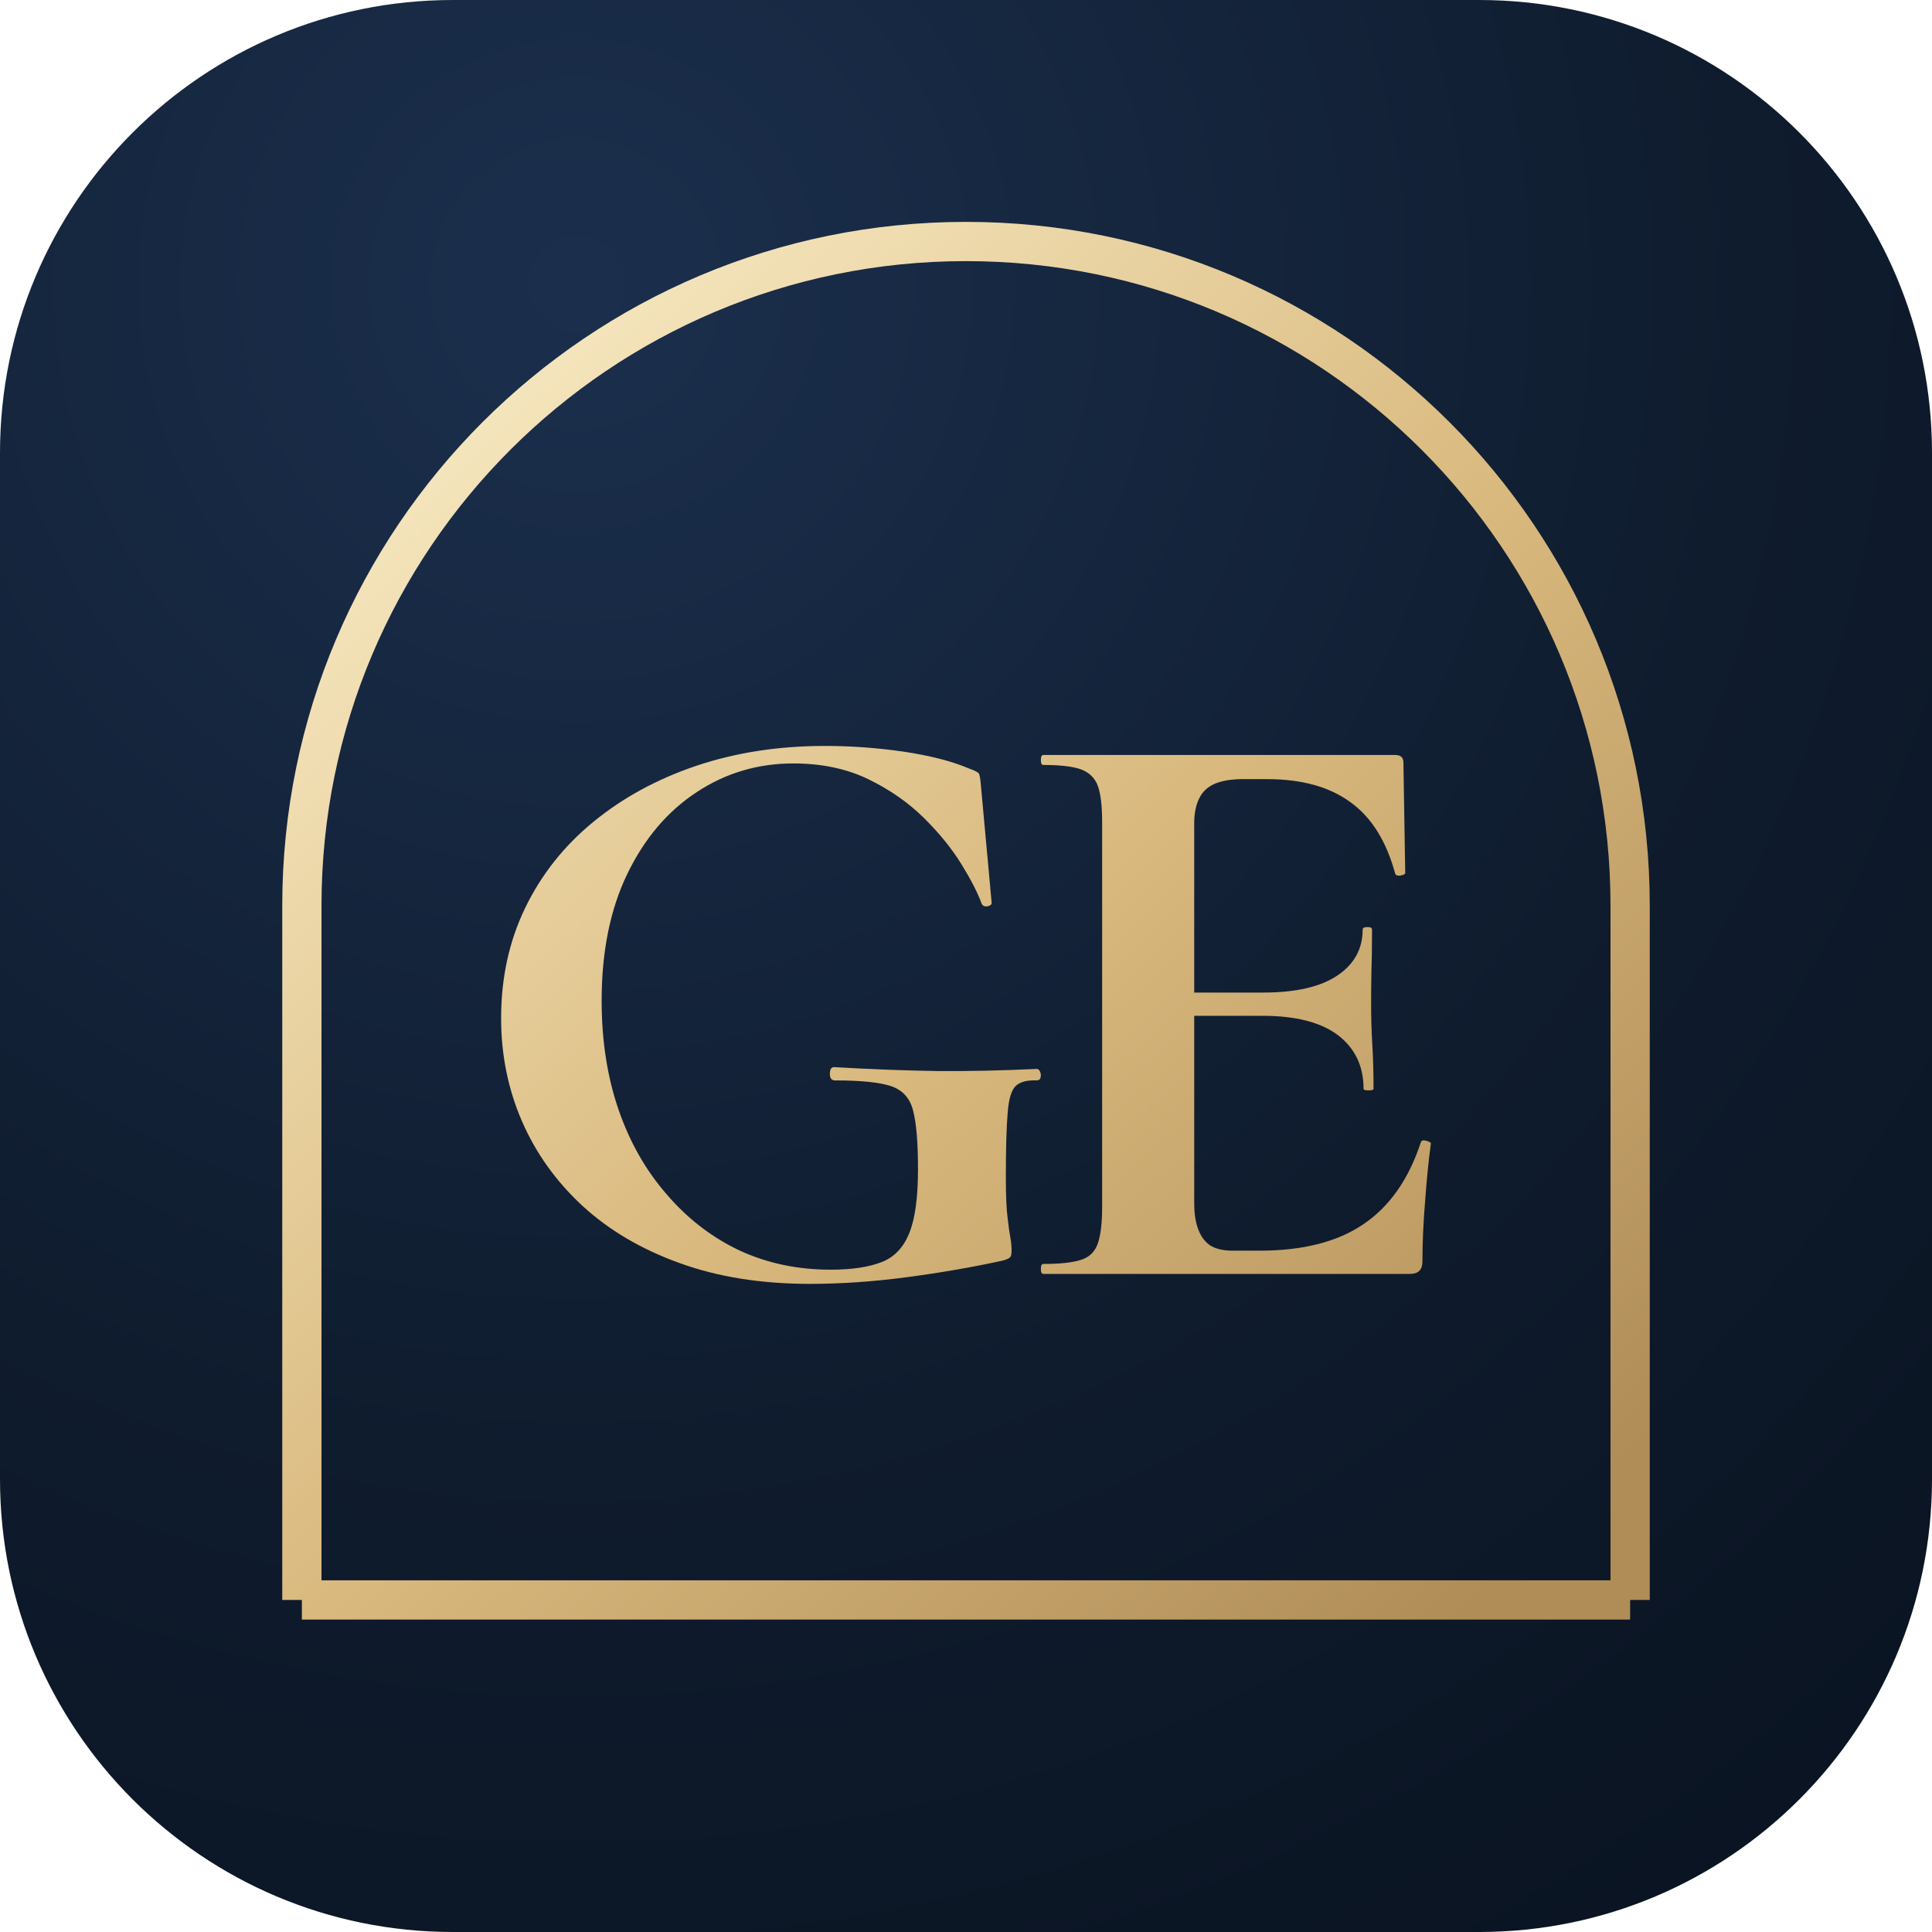
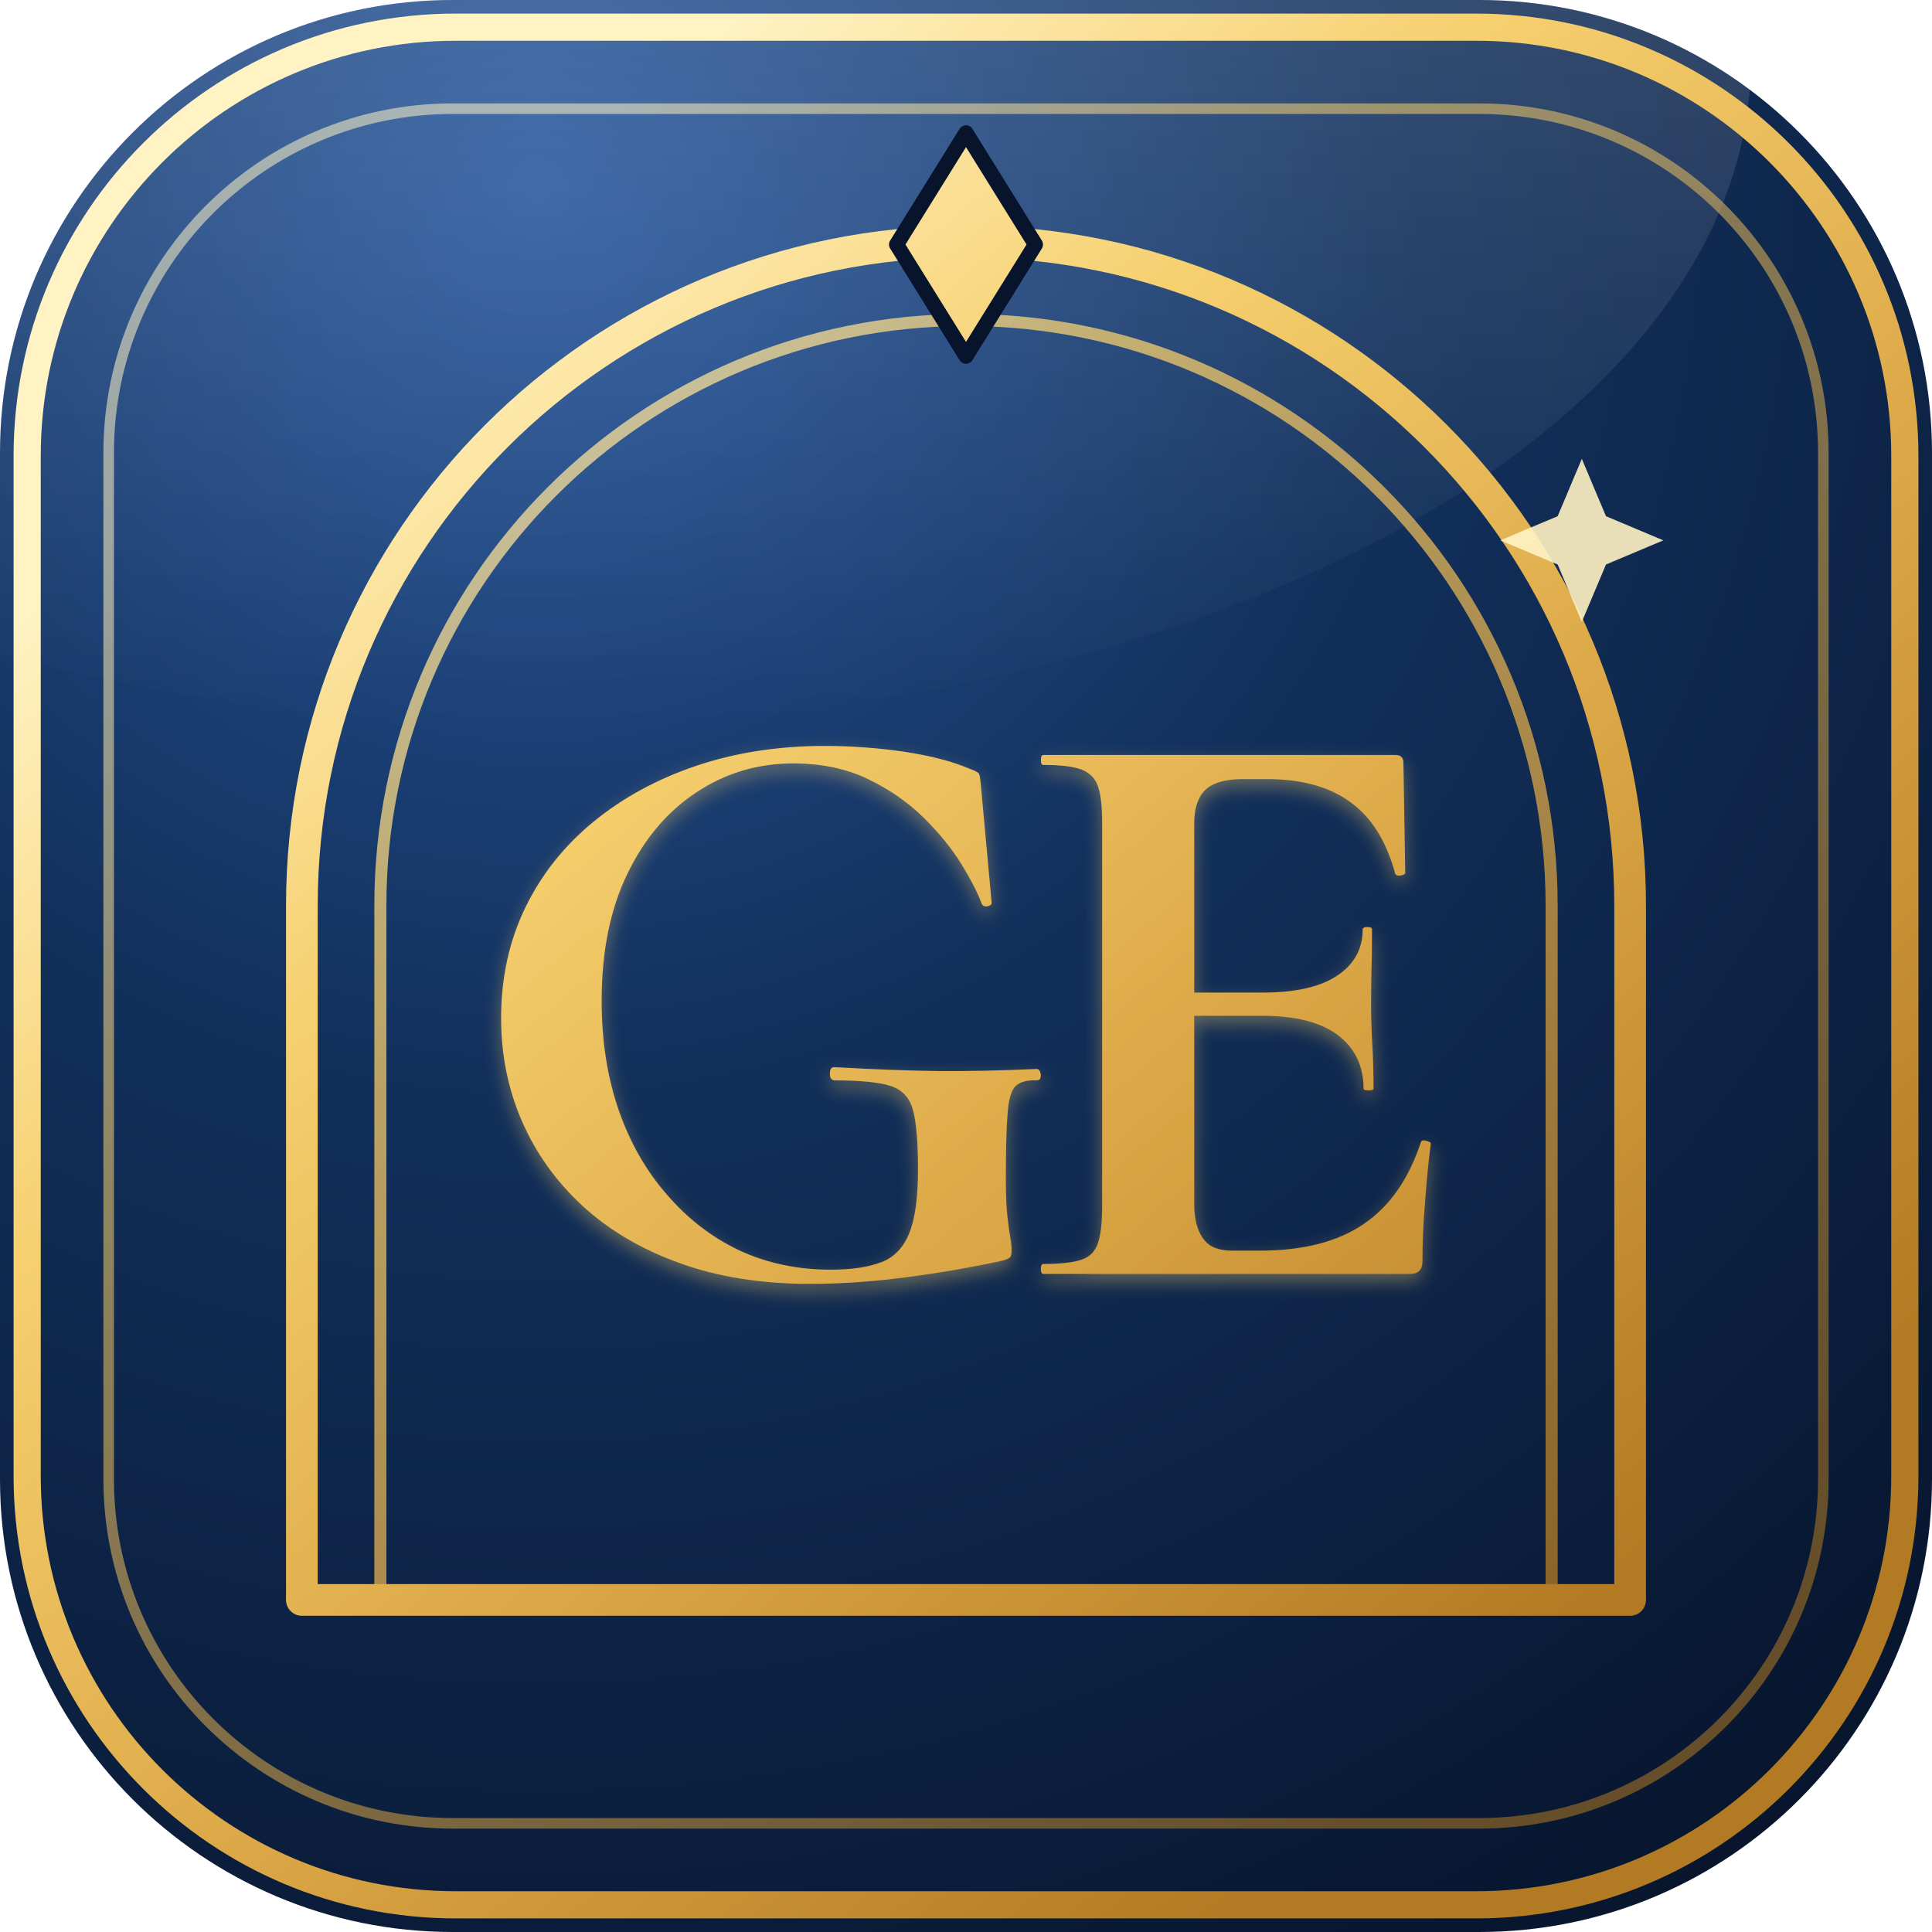
<svg xmlns="http://www.w3.org/2000/svg" viewBox="0 0 64 64">
  <defs>
-     <linearGradient id="b" gradientUnits="userSpaceOnUse" x1="14" y1="14" x2="50" y2="52">
-       <stop offset="0" stop-color="#f6e7bf" />
-       <stop offset=".5" stop-color="#d9b97e" />
-       <stop offset="1" stop-color="#b08d57" />
+     <linearGradient id="geb" gradientUnits="userSpaceOnUse" x1="13" y1="10" x2="51" y2="55">
+       <stop offset="0" stop-color="#fff3c4" />
+       <stop offset=".28" stop-color="#f6cf6e" />
+       <stop offset=".62" stop-color="#dba645" />
+       <stop offset="1" stop-color="#b27a22" />
    </linearGradient>
-     <radialGradient id="f" cx=".3" cy=".15" r="1">
-       <stop offset="0" stop-color="#1b2f4d" />
-       <stop offset=".6" stop-color="#0f1c2e" />
-       <stop offset="1" stop-color="#0a1422" />
+     <radialGradient id="gef" cx=".28" cy=".1" r="1.08">
+       <stop offset="0" stop-color="#2a5a9f" />
+       <stop offset=".42" stop-color="#12305c" />
+       <stop offset="1" stop-color="#07142b" />
    </radialGradient>
+     <linearGradient id="ges" x1="0" y1="0" x2="0" y2="1">
+       <stop offset="0" stop-color="#fff" stop-opacity=".26" />
+       <stop offset="1" stop-color="#fff" stop-opacity="0" />
+     </linearGradient>
+     <clipPath id="gec">
+       <rect width="64" height="64" rx="15" />
+     </clipPath>
+     <filter id="geg" x="-20%" y="-20%" width="140%" height="140%">
+       <feDropShadow dx="0" dy=".25" stdDeviation=".3" flood-color="#f6cf6e" flood-opacity=".38" />
+     </filter>
  </defs>
-   <rect width="64" height="64" rx="15" fill="url(#f)" />
-   <g fill="none" stroke="url(#b)">
-     <path d="M10 53V30.0a22.0 22.0 0 0 1 44 0V53" stroke-width="1.3" />
-     <path d="M10 53H54" stroke-width="1.3" />
+   <rect width="64" height="64" rx="15" fill="url(#gef)" />
+   <g clip-path="url(#gec)">
+     <ellipse cx="18" cy="2" rx="40" ry="22" fill="url(#ges)" />
  </g>
-   <g fill="url(#b)">
+   <rect x=".9" y=".9" width="62.2" height="62.2" rx="14.2" fill="none" stroke="url(#geb)" stroke-width=".9" />
+   <rect x="3.6" y="3.6" width="56.8" height="56.8" rx="11.4" fill="none" stroke="url(#geb)" stroke-width=".35" stroke-opacity=".55" />
+   <g fill="none" stroke="url(#geb)">
+     <path d="M10 53V30.0a22.0 22.0 0 0 1 44 0V53" stroke-width="1.05" />
+     <path d="M12.6 53V30.0a19.4 19.4 0 0 1 38.8 0V53" stroke-width=".4" stroke-opacity=".75" />
+     <path d="M10 53H54" stroke-width="1.05" stroke-linecap="round" />
+   </g>
+   <path d="M32 4.4l2.3 3.7L32 11.8 29.7 8.1z" fill="url(#geb)" stroke="#07142b" stroke-width=".5" stroke-linejoin="round" />
+   <g fill="url(#geb)" filter="url(#geg)">
    <path d="M26.83 42.53Q24.41 42.53 22.51 41.84Q20.62 41.16 19.3 39.95Q17.98 38.73 17.29 37.14Q16.6 35.55 16.6 33.73Q16.6 31.72 17.4 30.07Q18.2 28.42 19.65 27.23Q21.11 26.03 23.06 25.37Q25.02 24.71 27.33 24.71Q28.62 24.71 29.94 24.9Q31.26 25.1 32.08 25.45Q32.39 25.56 32.43 25.63Q32.47 25.7 32.5 26.09L32.85 29.91Q32.85 29.99 32.72 30.02Q32.58 30.05 32.52 29.94Q32.33 29.41 31.85 28.63Q31.37 27.85 30.6 27.09Q29.83 26.33 28.76 25.81Q27.68 25.29 26.28 25.29Q24.52 25.29 23.08 26.24Q21.63 27.19 20.78 28.95Q19.93 30.71 19.93 33.15Q19.93 35.13 20.49 36.76Q21.05 38.38 22.09 39.57Q23.12 40.77 24.49 41.42Q25.87 42.06 27.52 42.06Q28.56 42.06 29.2 41.81Q29.83 41.57 30.12 40.85Q30.41 40.14 30.41 38.73Q30.41 37.42 30.25 36.8Q30.1 36.18 29.52 35.98Q28.95 35.79 27.66 35.79Q27.49 35.79 27.49 35.57Q27.49 35.35 27.63 35.35Q29.55 35.46 31.09 35.48Q32.63 35.49 34.34 35.41Q34.45 35.41 34.48 35.6Q34.48 35.74 34.42 35.77Q34.39 35.79 34.34 35.79Q33.87 35.77 33.65 35.97Q33.43 36.18 33.38 36.87Q33.32 37.55 33.32 39.01Q33.32 39.92 33.38 40.36Q33.43 40.8 33.47 41Q33.51 41.21 33.51 41.43Q33.51 41.6 33.46 41.65Q33.4 41.71 33.21 41.76Q31.7 42.09 30.03 42.31Q28.37 42.53 26.83 42.53Z" />
    <path d="M46.71 42.2H34.56Q34.48 42.2 34.48 42.04Q34.48 41.87 34.56 41.87Q35.41 41.87 35.82 41.73Q36.23 41.6 36.37 41.18Q36.51 40.77 36.51 39.97V27.24Q36.51 26.44 36.37 26.04Q36.23 25.65 35.82 25.49Q35.41 25.34 34.56 25.34Q34.48 25.34 34.48 25.18Q34.48 25.01 34.56 25.01H46.22Q46.49 25.01 46.49 25.26L46.55 28.92Q46.55 28.97 46.41 29Q46.27 29.03 46.22 28.95Q45.78 27.32 44.73 26.57Q43.69 25.81 41.98 25.81H41.16Q40.61 25.81 40.25 25.96Q39.89 26.11 39.73 26.44Q39.56 26.77 39.56 27.27V32.88H41.84Q43.47 32.88 44.31 32.31Q45.14 31.75 45.14 30.79Q45.14 30.71 45.3 30.71Q45.45 30.71 45.45 30.79Q45.45 31.7 45.43 32.2Q45.42 32.71 45.42 33.26Q45.42 33.95 45.46 34.61Q45.5 35.27 45.5 36.07Q45.5 36.12 45.34 36.12Q45.17 36.12 45.17 36.07Q45.17 34.94 44.32 34.29Q43.47 33.65 41.82 33.65H39.56V39.86Q39.56 40.39 39.7 40.74Q39.84 41.1 40.11 41.27Q40.39 41.43 40.83 41.43H41.73Q43.88 41.43 45.17 40.55Q46.47 39.67 47.07 37.83Q47.1 37.75 47.25 37.79Q47.4 37.83 47.4 37.88Q47.29 38.68 47.21 39.77Q47.12 40.85 47.12 41.79Q47.12 42.2 46.71 42.2Z" />
  </g>
+   <path d="M52.4 15.2l.8 1.9 1.9.8-1.9.8-.8 1.9-.8-1.9-1.9-.8 1.9-.8z" fill="#fff3c4" opacity=".9" />
</svg>
